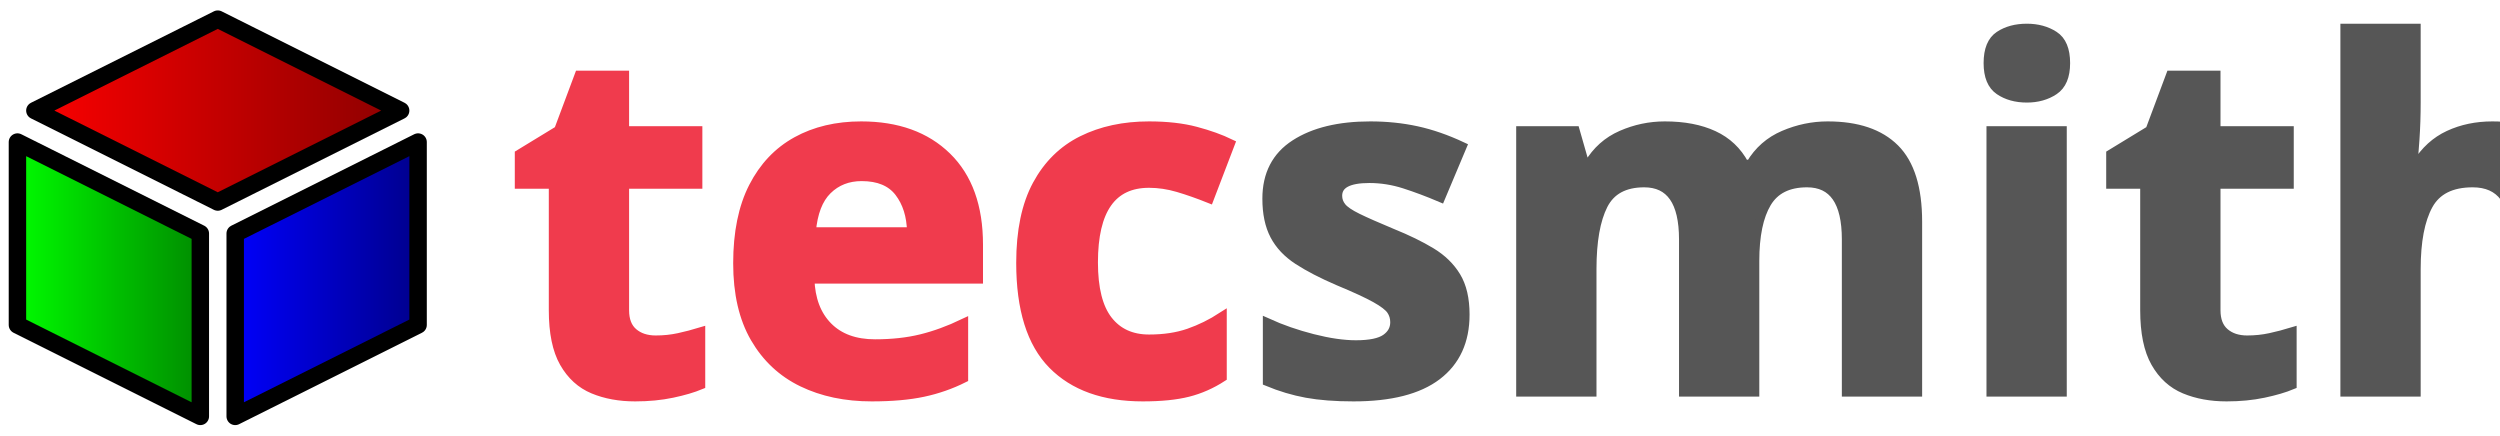
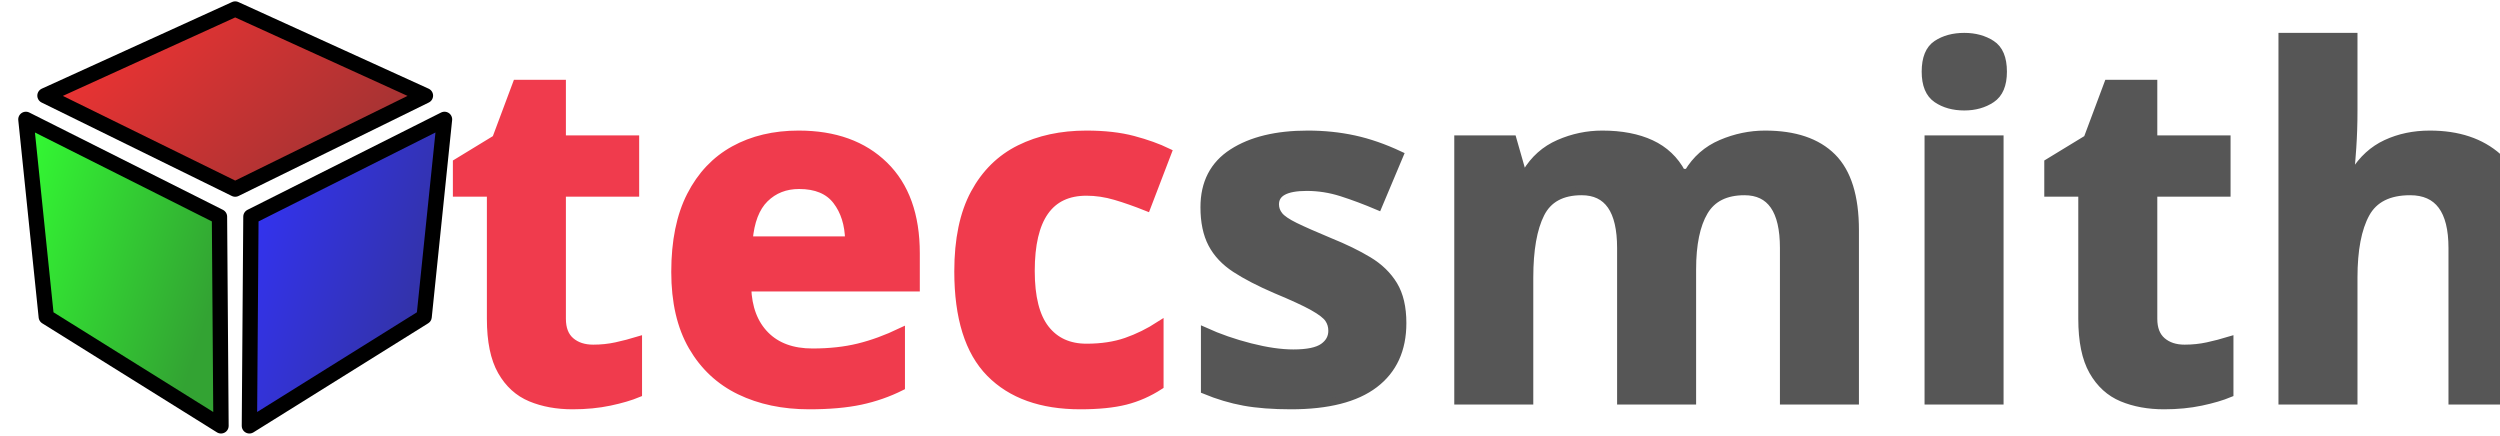
- <svg xmlns="http://www.w3.org/2000/svg" width="5878" height="1024" viewBox="0 0 5878 1024">
+ <svg xmlns="http://www.w3.org/2000/svg" version="1.1" width="5878" height="1024">
  <defs>
-     <linearGradient id="grad-red" x1="0%" y1="0%" x2="100%" y2="0%">
-       <stop offset="0%" style="stop-color: #fb0000; stop-opacity: 1" />
-       <stop offset="100%" style="stop-color: #8c0000; stop-opacity: 1" />
+     <linearGradient id="grad-red" x1="0%" y1="0%" x2="100%" y2="50%">
+       <stop offset="0%" style="stop-color: #fb0000; stop-opacity: 0.8" />
+       <stop offset="100%" style="stop-color: #8c0000; stop-opacity: 0.8" />
    </linearGradient>
-     <linearGradient id="grad-green" x1="0%" y1="0%" x2="100%" y2="0%">
-       <stop offset="0%" style="stop-color: #00fb00; stop-opacity: 1" />
-       <stop offset="100%" style="stop-color: #008c00; stop-opacity: 1" />
+     <linearGradient id="grad-green" x1="0%" y1="0%" x2="100%" y2="50%">
+       <stop offset="0%" style="stop-color: #00fb00; stop-opacity: 0.8" />
+       <stop offset="100%" style="stop-color: #008c00; stop-opacity: 0.8" />
    </linearGradient>
-     <linearGradient id="grad-blue" x1="0%" y1="0%" x2="100%" y2="0%">
-       <stop offset="0%" style="stop-color: #0000fb; stop-opacity: 1" />
-       <stop offset="100%" style="stop-color: #00008c; stop-opacity: 1" />
+     <linearGradient id="grad-blue" x1="0%" y1="0%" x2="100%" y2="50%">
+       <stop offset="0%" style="stop-color: #0000fb; stop-opacity: 0.8" />
+       <stop offset="100%" style="stop-color: #00008c; stop-opacity: 0.8" />
    </linearGradient>
  </defs>
-   <polygon stroke="#000" id="poly-ft" style="stroke-width: 41; fill: url(#grad-red); stroke-linejoin: round; stroke-linecap: round;" points="512 45 942 260 512 475 82 260 512 45" />
-   <polygon stroke="#000" id="poly-fr" style="stroke-width: 41; fill: url(#grad-blue); stroke-linejoin: round; stroke-linecap: round;" points="553 549 983 334 983 764 553 979 553 549" />
-   <polygon stroke="#000" id="poly-fl" style="stroke-width: 41; fill: url(#grad-green); stroke-linejoin: round; stroke-linecap: round;" points="471 549 41 334 41 764 471 979 471 549" />
-   <text x="1195" y="922" fill="#f03b4d" font-size="1126" stroke="#f03b4d" stroke-width="21" font-family="Ubuntu" font-weight="bold">tec<tspan fill="#565656" stroke="#565656" stroke-width="21">smith</tspan>
+   <path stroke="#000" stroke-width="36" fill="url(#grad-red)" d="M 553 444.621 L 1000.283 224.87 L 553 21.197 L 105.717 224.87 Z" stroke-linecap="round" stroke-linejoin="round" />
+   <path stroke="#000" stroke-width="36" fill="url(#grad-green)" d="M 516.034 509.44 L 60.866 280.678 L 108.789 744.858 L 519.618 1001.267 Z" stroke-linecap="round" stroke-linejoin="round" />
+   <path stroke="#000" stroke-width="36" fill="url(#grad-blue)" d="M 589.966 509.44 L 1045.134 280.678 L 997.211 744.858 L 586.382 1001.267 Z" stroke-linecap="round" stroke-linejoin="round" />
+   <text x="3533" y="942.08" text-anchor="middle" fill="#f03b4d" fill-opacity="1" stroke="#f03b4d" stroke-width="18" stroke-opacity="1" font-size="1126" font-family="Ubuntu" font-weight="bold">tec<tspan fill="#565656" stroke="#565656" stroke-width="18">smith</tspan>
  </text>
</svg>
